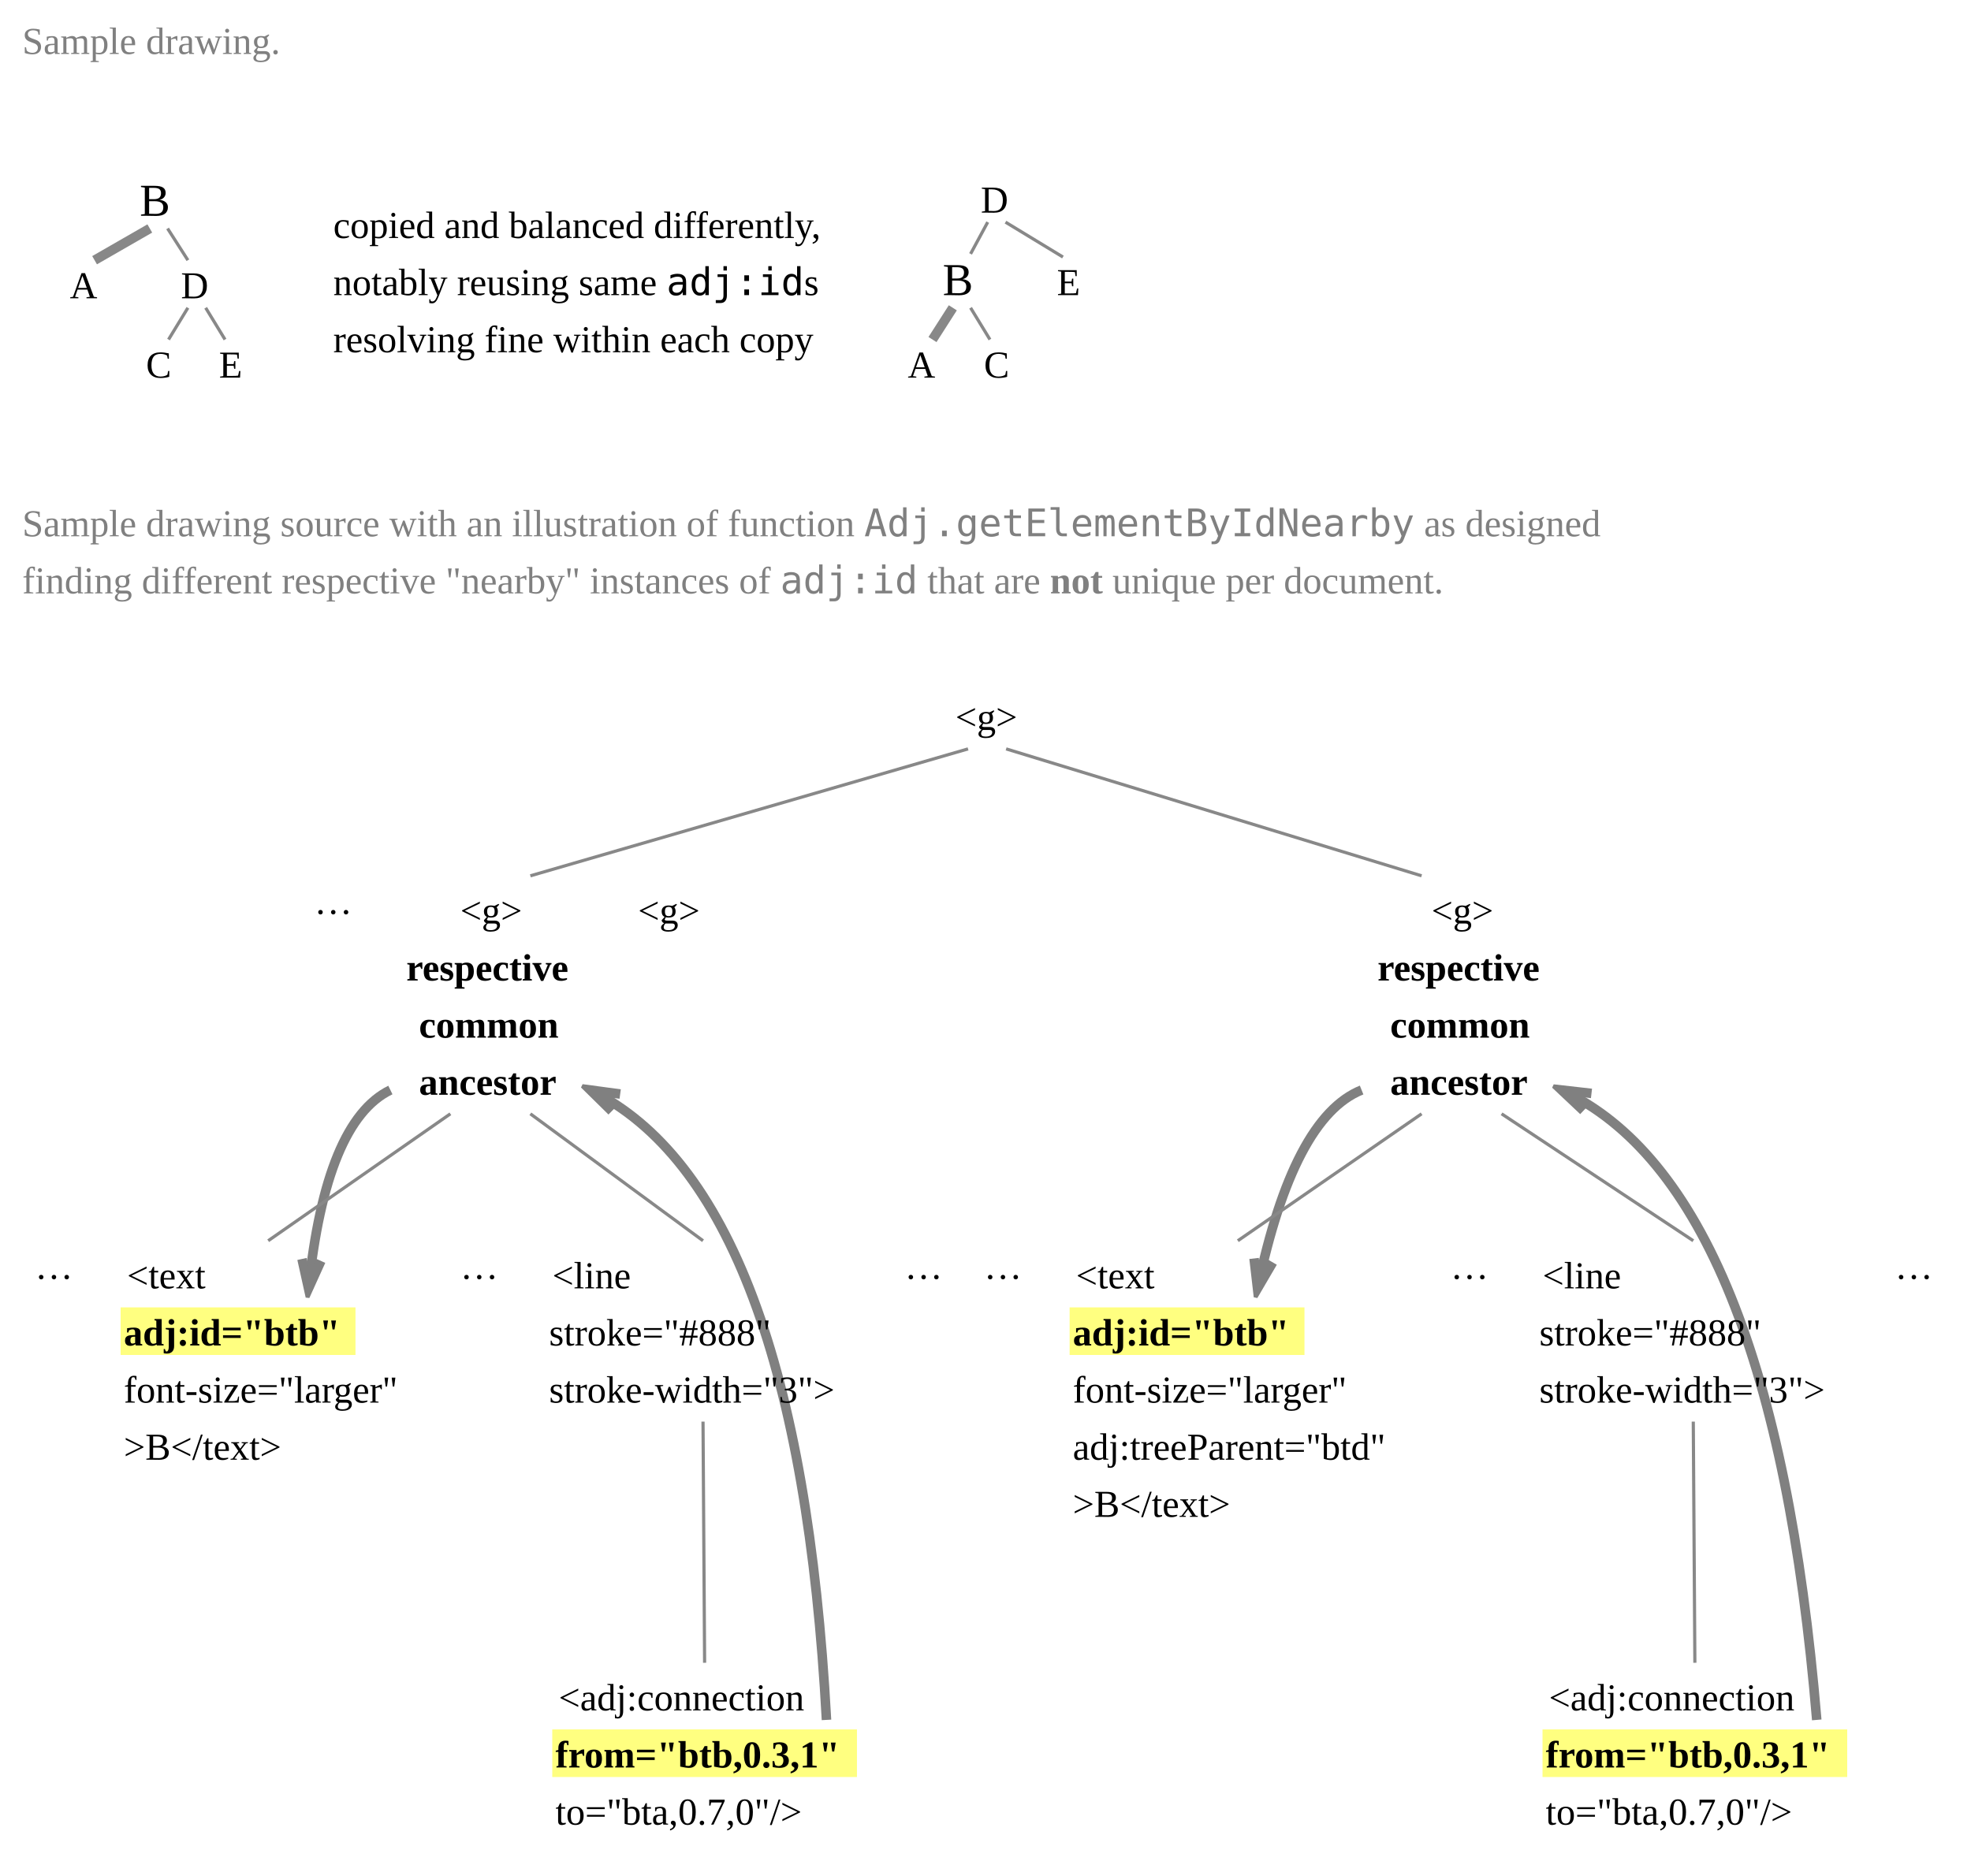
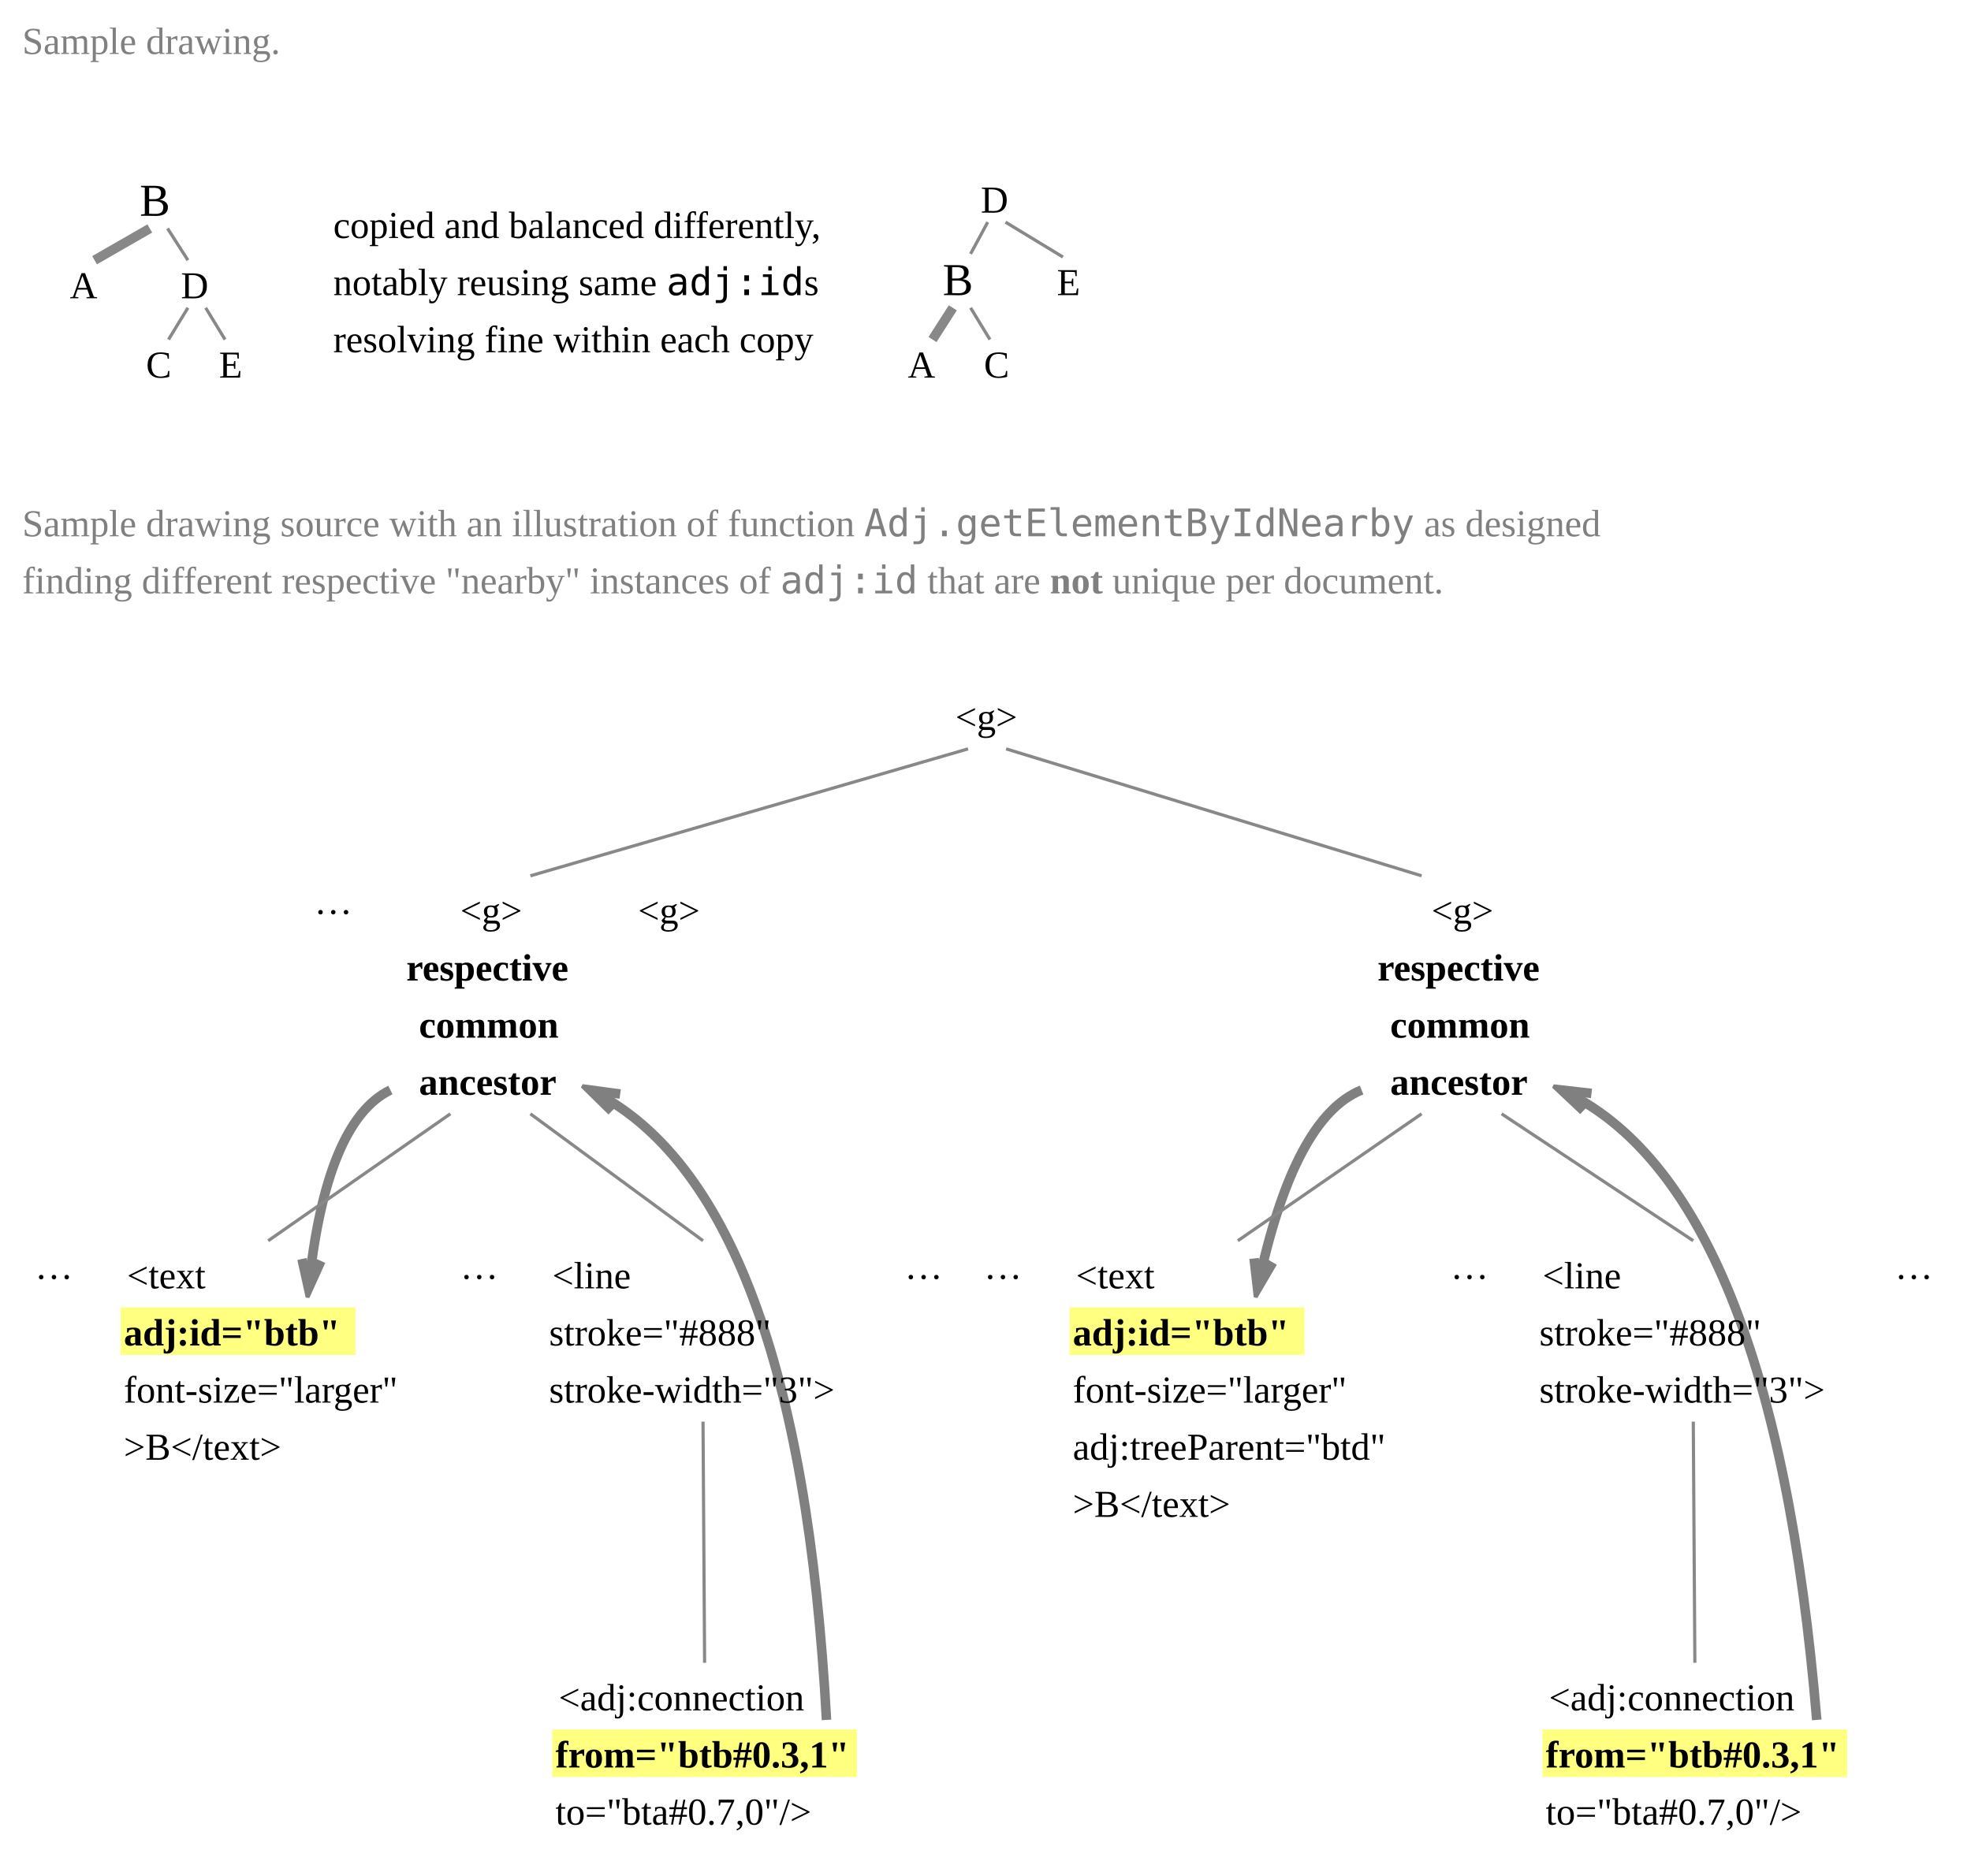
<svg xmlns="http://www.w3.org/2000/svg" xmlns:ns1="http://www.nrvr.com/2012/adj" width="621" height="591">
  <style type="text/css">
	@font-face {
		font-family: Liberation Serif;
		src: local("Liberation Serif"), local("Liberation Serif Regular"), local("LiberationSerif-Regular"),
			url(fonts/Liberation/LiberationSerif-Regular.ttf);
		font-weight: normal;
		font-style: normal;
	}
	@font-face {
		font-family: Liberation Serif;
		src: local("Liberation Serif Bold"), local("LiberationSerif-Bold"), url(fonts/Liberation/LiberationSerif-Bold.ttf);
		font-weight: bold;
		font-style: normal;
	}
	svg {
		font-family: "Liberation Serif","Times New Roman";
		font-size: 12px;
	}
	text {
		fill: black;
		stroke: none;
	}
	.arrow {
		stroke: gray;
		fill: none;
	}
	.example-code {
		font-weight: bolder;
		background-color: #ffff80;
	}
	.emphasize {
		font-weight: bolder;
	}
	</style>
  <defs>
    <marker id="arrowhead" class="arrow" markerUnits="strokeWidth" orient="auto" viewBox="-4 -2 5 4" refX="0" refY="0" markerWidth="5" markerHeight="4" stroke-width="1" fill="none">
      <path d="M -3 1 L 0 0 L -3 -1" />
    </marker>
  </defs>
  <g font-size="12">
    <ns1:verticalList gap="5" middleGap="20" />
    <text style="fill:gray" transform="translate(7,17)">Sample drawing.</text>
    <g transform="translate(5,40)">
      <ns1:horizontalList vAlign="middle" gap="5" centerGap="10" />
      <g transform="translate(5,5)">
        <ns1:verticalTree />
        <text ns1:id="bta" ns1:treeParent="btb" transform="translate(12,49)">A</text>
        <text ns1:id="btb" font-size="larger" transform="translate(34,23)">B</text>
        <text ns1:id="btc" ns1:treeParent="btd" transform="translate(36,74)">C</text>
        <text ns1:id="btd" ns1:treeParent="btb" transform="translate(47,49)">D</text>
        <text ns1:id="bte" ns1:treeParent="btd" transform="translate(59,74)">E</text>
        <line stroke="#888" stroke-width="3" x1="37.2" y1="27" x2="19.8" y2="37">
-           <ns1:connection from="btb,0.3,1" to="bta,0.7,0" />
+           <ns1:connection from="btb#0.3,1" to="bta#0.7,0" />
        </line>
        <line stroke="#888" x1="42.8" y1="27" x2="49.2" y2="37">
-           <ns1:connection from="btb,0.7,1" to="btd,0.3,0" />
+           <ns1:connection from="btb#0.7,1" to="btd#0.3,0" />
        </line>
        <line stroke="#888" x1="49.2" y1="52" x2="43.1" y2="62">
-           <ns1:connection from="btd,0.3,1" to="btc,0.7,0" />
+           <ns1:connection from="btd#0.3,1" to="btc#0.7,0" />
        </line>
        <line stroke="#888" x1="54.8" y1="52" x2="60.9" y2="62">
-           <ns1:connection from="btd,0.7,1" to="bte,0.3,0" />
+           <ns1:connection from="btd#0.7,1" to="bte#0.3,0" />
        </line>
      </g>
      <g transform="translate(95,20)">
        <ns1:verticalList />
        <text transform="translate(5,15)">copied and balanced differently,</text>
        <text transform="translate(5,33)">notably reusing same <tspan font-family="monospace">adj:id</tspan>s</text>
        <text transform="translate(5,51)">resolving fine within each copy</text>
      </g>
      <g transform="translate(269,5)">
        <ns1:verticalTree />
        <text ns1:id="bta" ns1:treeParent="btb" transform="translate(12,74)">A</text>
        <text ns1:id="btb" font-size="larger" ns1:treeParent="btd" transform="translate(23,48)">B</text>
        <text ns1:id="btc" ns1:treeParent="btb" transform="translate(36,74)">C</text>
        <text ns1:id="btd" transform="translate(35,22)">D</text>
        <text ns1:id="bte" ns1:treeParent="btd" transform="translate(59,48)">E</text>
        <line stroke="#888" stroke-width="3" x1="26.2" y1="52" x2="19.8" y2="62">
-           <ns1:connection from="btb,0.3,1" to="bta,0.7,0" />
+           <ns1:connection from="btb#0.3,1" to="bta#0.7,0" />
        </line>
        <line stroke="#888" x1="31.8" y1="52" x2="37.9" y2="62">
-           <ns1:connection from="btb,0.7,1" to="btc,0.3,0" />
+           <ns1:connection from="btb#0.7,1" to="btc#0.3,0" />
        </line>
        <line stroke="#888" x1="37.2" y1="25" x2="31.8" y2="35">
-           <ns1:connection from="btd,0.3,1" to="btb,0.7,0" />
+           <ns1:connection from="btd#0.3,1" to="btb#0.7,0" />
        </line>
        <line stroke="#888" x1="42.8" y1="25" x2="60.9" y2="36">
-           <ns1:connection from="btd,0.7,1" to="bte,0.3,0" />
+           <ns1:connection from="btd#0.7,1" to="bte#0.3,0" />
        </line>
      </g>
    </g>
    <g transform="translate(5,157)">
      <ns1:verticalList gap="0" middleGap="3" />
      <text style="fill:gray" transform="translate(2,12)">Sample drawing source with an illustration of function <tspan font-family="monospace">Adj.getElementByIdNearby</tspan> as designed</text>
      <text style="fill:gray" transform="translate(2,30)">finding different respective "nearby" instances of <tspan font-family="monospace">adj:id</tspan> that are <tspan class="emphasize">not</tspan> unique per document.</text>
    </g>
    <g transform="translate(5,210)">
      <ns1:verticalTree autoParrots="true" gap="5" centerGap="10" middleGap="40" vAlign="top" />
      <path class="arrow" d="M255.4,332q-8.981,-166.423 -74.4,-198.5" stroke-width="3" marker-end="url(#arrowhead)" ns1:d="M5,100 q60,50 80,0">
-         <ns1:connection from="c1241e,0.9,-0.2" to="g12,1,0.9" />
+         <ns1:connection from="c1241e#0.9,-0.2" to="g12#1,0.9" />
      </path>
      <path class="arrow" d="M118,133.5q-20.315,9.901 -25.8,62.5" stroke-width="3" marker-end="url(#arrowhead)" ns1:d="M5,100 q20,15 80,0">
-         <ns1:connection from="g12,0,0.9" to="t122e,0.8,-0.4" />
+         <ns1:connection from="g12#0,0.9" to="t122e#0.8,-0.4" />
      </path>
      <path class="arrow" d="M567.4,332q-13.957,-167.646 -80.4,-198.5" stroke-width="3" marker-end="url(#arrowhead)" ns1:d="M5,100 q60,50 80,0">
-         <ns1:connection from="c1441e,0.9,-0.2" to="g14,1,0.9" />
+         <ns1:connection from="c1441e#0.9,-0.2" to="g14#1,0.9" />
      </path>
      <path class="arrow" d="M424,133.5q-21.482,8.655 -32.8,62.5" stroke-width="3" marker-end="url(#arrowhead)" ns1:d="M5,100 q20,15 80,0">
-         <ns1:connection from="g14,0,0.9" to="t142e,0.8,-0.4" />
+         <ns1:connection from="g14#0,0.9" to="t142e#0.8,-0.4" />
      </path>
      <g ns1:id="g1" transform="translate(291,5)">
        <ns1:verticalList />
        <text transform="translate(5,15)">&lt;g&gt;</text>
      </g>
      <text ns1:id="e11" ns1:treeParent="g1" transform="translate(94,78)">…</text>
      <g ns1:id="g12" ns1:treeParent="g1" transform="translate(118,66)">
        <ns1:verticalList hAlign="center" />
        <text transform="translate(22,15)">&lt;g&gt;</text>
        <text class="emphasize" transform="translate(5,33)">respective</text>
        <text class="emphasize" transform="translate(9,51)">common</text>
        <text class="emphasize" transform="translate(9,69)">ancestor</text>
      </g>
      <text ns1:id="e121" ns1:treeParent="g12" transform="translate(6,193)">…</text>
      <g ns1:id="t122" ns1:treeParent="g12" transform="translate(30,181)">
        <ns1:verticalList />
        <text transform="translate(5,15)">&lt;text</text>
        <g ns1:id="t122e" class="example-code" transform="translate(3,21)">
          <ns1:verticalList gap="0" />
          <rect fill="#ffff80" stroke="none" width="74" height="15" x="0" y="0">
            <ns1:frameForParent inset="0" />
          </rect>
          <text transform="translate(1,12)"> adj:id="btb"</text>
        </g>
        <text transform="translate(4,51)"> font-size="larger"</text>
        <text transform="translate(4,69)"> &gt;B&lt;/text&gt;</text>
      </g>
      <text ns1:id="e123" ns1:treeParent="g12" transform="translate(140,193)">…</text>
      <g ns1:id="l124" ns1:treeParent="g12" transform="translate(164,181)">
        <ns1:verticalList />
        <text transform="translate(5,15)">&lt;line</text>
        <text transform="translate(4,33)"> stroke="#888"</text>
        <text transform="translate(4,51)"> stroke-width="3"&gt;</text>
      </g>
      <g ns1:id="c1241" ns1:treeParent="l124" transform="translate(166,314)">
        <ns1:verticalList />
        <text transform="translate(5,15)">&lt;adj:connection</text>
        <g ns1:id="c1241e" class="example-code" transform="translate(3,21)">
          <ns1:verticalList gap="0" />
          <rect fill="#ffff80" stroke="none" width="96" height="15" x="0" y="0">
            <ns1:frameForParent inset="0" />
          </rect>
-           <text transform="translate(1,12)"> from="btb,0.3,1"</text>
-         </g>
-         <text transform="translate(4,51)"> to="bta,0.7,0"/&gt;</text>
+           <text transform="translate(1,12)"> from="btb#0.3,1"</text>
+         </g>
+         <text transform="translate(4,51)"> to="bta#0.7,0"/&gt;</text>
      </g>
      <text ns1:id="e125" ns1:treeParent="g12" transform="translate(280,193)">…</text>
      <g ns1:id="g13" ns1:treeParent="g1" transform="translate(191,66)">
        <ns1:verticalList hAlign="center" />
        <text transform="translate(5,15)">&lt;g&gt;</text>
      </g>
      <g ns1:id="g14" ns1:treeParent="g1" transform="translate(424,66)">
        <ns1:verticalList hAlign="center" />
        <text transform="translate(22,15)">&lt;g&gt;</text>
        <text class="emphasize" transform="translate(5,33)">respective</text>
        <text class="emphasize" transform="translate(9,51)">common</text>
        <text class="emphasize" transform="translate(9,69)">ancestor</text>
      </g>
      <text ns1:id="e141" ns1:treeParent="g14" transform="translate(305,193)">…</text>
      <g ns1:id="t142" ns1:treeParent="g14" transform="translate(329,181)">
        <ns1:verticalList />
        <text transform="translate(5,15)">&lt;text</text>
        <g ns1:id="t142e" class="example-code" transform="translate(3,21)">
          <ns1:verticalList gap="0" />
          <rect fill="#ffff80" stroke="none" width="74" height="15" x="0" y="0">
            <ns1:frameForParent inset="0" />
          </rect>
          <text transform="translate(1,12)"> adj:id="btb"</text>
        </g>
        <text transform="translate(4,51)"> font-size="larger"</text>
        <text transform="translate(4,69)"> adj:treeParent="btd"</text>
        <text transform="translate(4,87)"> &gt;B&lt;/text&gt;</text>
      </g>
      <text ns1:id="e143" ns1:treeParent="g14" transform="translate(452,193)">…</text>
      <g ns1:id="l144" ns1:treeParent="g14" transform="translate(476,181)">
        <ns1:verticalList />
        <text transform="translate(5,15)">&lt;line</text>
        <text transform="translate(4,33)"> stroke="#888"</text>
        <text transform="translate(4,51)"> stroke-width="3"&gt;</text>
      </g>
      <g ns1:id="c1441" ns1:treeParent="l144" transform="translate(478,314)">
        <ns1:verticalList />
        <text transform="translate(5,15)">&lt;adj:connection</text>
        <g ns1:id="c1441e" class="example-code" transform="translate(3,21)">
          <ns1:verticalList gap="0" />
          <rect fill="#ffff80" stroke="none" width="96" height="15" x="0" y="0">
            <ns1:frameForParent inset="0" />
          </rect>
-           <text transform="translate(1,12)"> from="btb,0.3,1"</text>
-         </g>
-         <text transform="translate(4,51)"> to="bta,0.7,0"/&gt;</text>
+           <text transform="translate(1,12)"> from="btb#0.3,1"</text>
+         </g>
+         <text transform="translate(4,51)"> to="bta#0.7,0"/&gt;</text>
      </g>
      <text ns1:id="e145" ns1:treeParent="g14" transform="translate(592,193)">…</text>
      <line stroke="#888" x1="300" y1="26" x2="162.1" y2="66">
-         <ns1:connection from="g1,0.3,1" to="g12,0.7,0" />
+         <ns1:connection from="g1#0.3,1" to="g12#0.7,0" />
      </line>
      <line stroke="#888" x1="312" y1="26" x2="442.9" y2="66">
-         <ns1:connection from="g1,0.7,1" to="g14,0.3,0" />
+         <ns1:connection from="g1#0.7,1" to="g14#0.3,0" />
      </line>
      <line stroke="#888" x1="136.9" y1="141" x2="79.5" y2="181">
-         <ns1:connection from="g12,0.3,1" to="t122,0.5,0" />
+         <ns1:connection from="g12#0.3,1" to="t122#0.5,0" />
      </line>
      <line stroke="#888" x1="162.1" y1="141" x2="216.5" y2="181">
-         <ns1:connection from="g12,0.7,1" to="l124,0.5,0" />
+         <ns1:connection from="g12#0.7,1" to="l124#0.5,0" />
      </line>
      <line stroke="#888" x1="216.5" y1="238" x2="217" y2="314">
-         <ns1:connection from="l124,0.5,1" to="c1241,0.5,0" />
+         <ns1:connection from="l124#0.5,1" to="c1241#0.5,0" />
      </line>
      <line stroke="#888" x1="442.9" y1="141" x2="385" y2="181">
-         <ns1:connection from="g14,0.3,1" to="t142,0.5,0" />
+         <ns1:connection from="g14#0.3,1" to="t142#0.5,0" />
      </line>
      <line stroke="#888" x1="468.1" y1="141" x2="528.5" y2="181">
-         <ns1:connection from="g14,0.7,1" to="l144,0.5,0" />
+         <ns1:connection from="g14#0.7,1" to="l144#0.5,0" />
      </line>
      <line stroke="#888" x1="528.5" y1="238" x2="529" y2="314">
-         <ns1:connection from="l144,0.5,1" to="c1441,0.5,0" />
+         <ns1:connection from="l144#0.5,1" to="c1441#0.5,0" />
      </line>
    </g>
  </g>
</svg>
